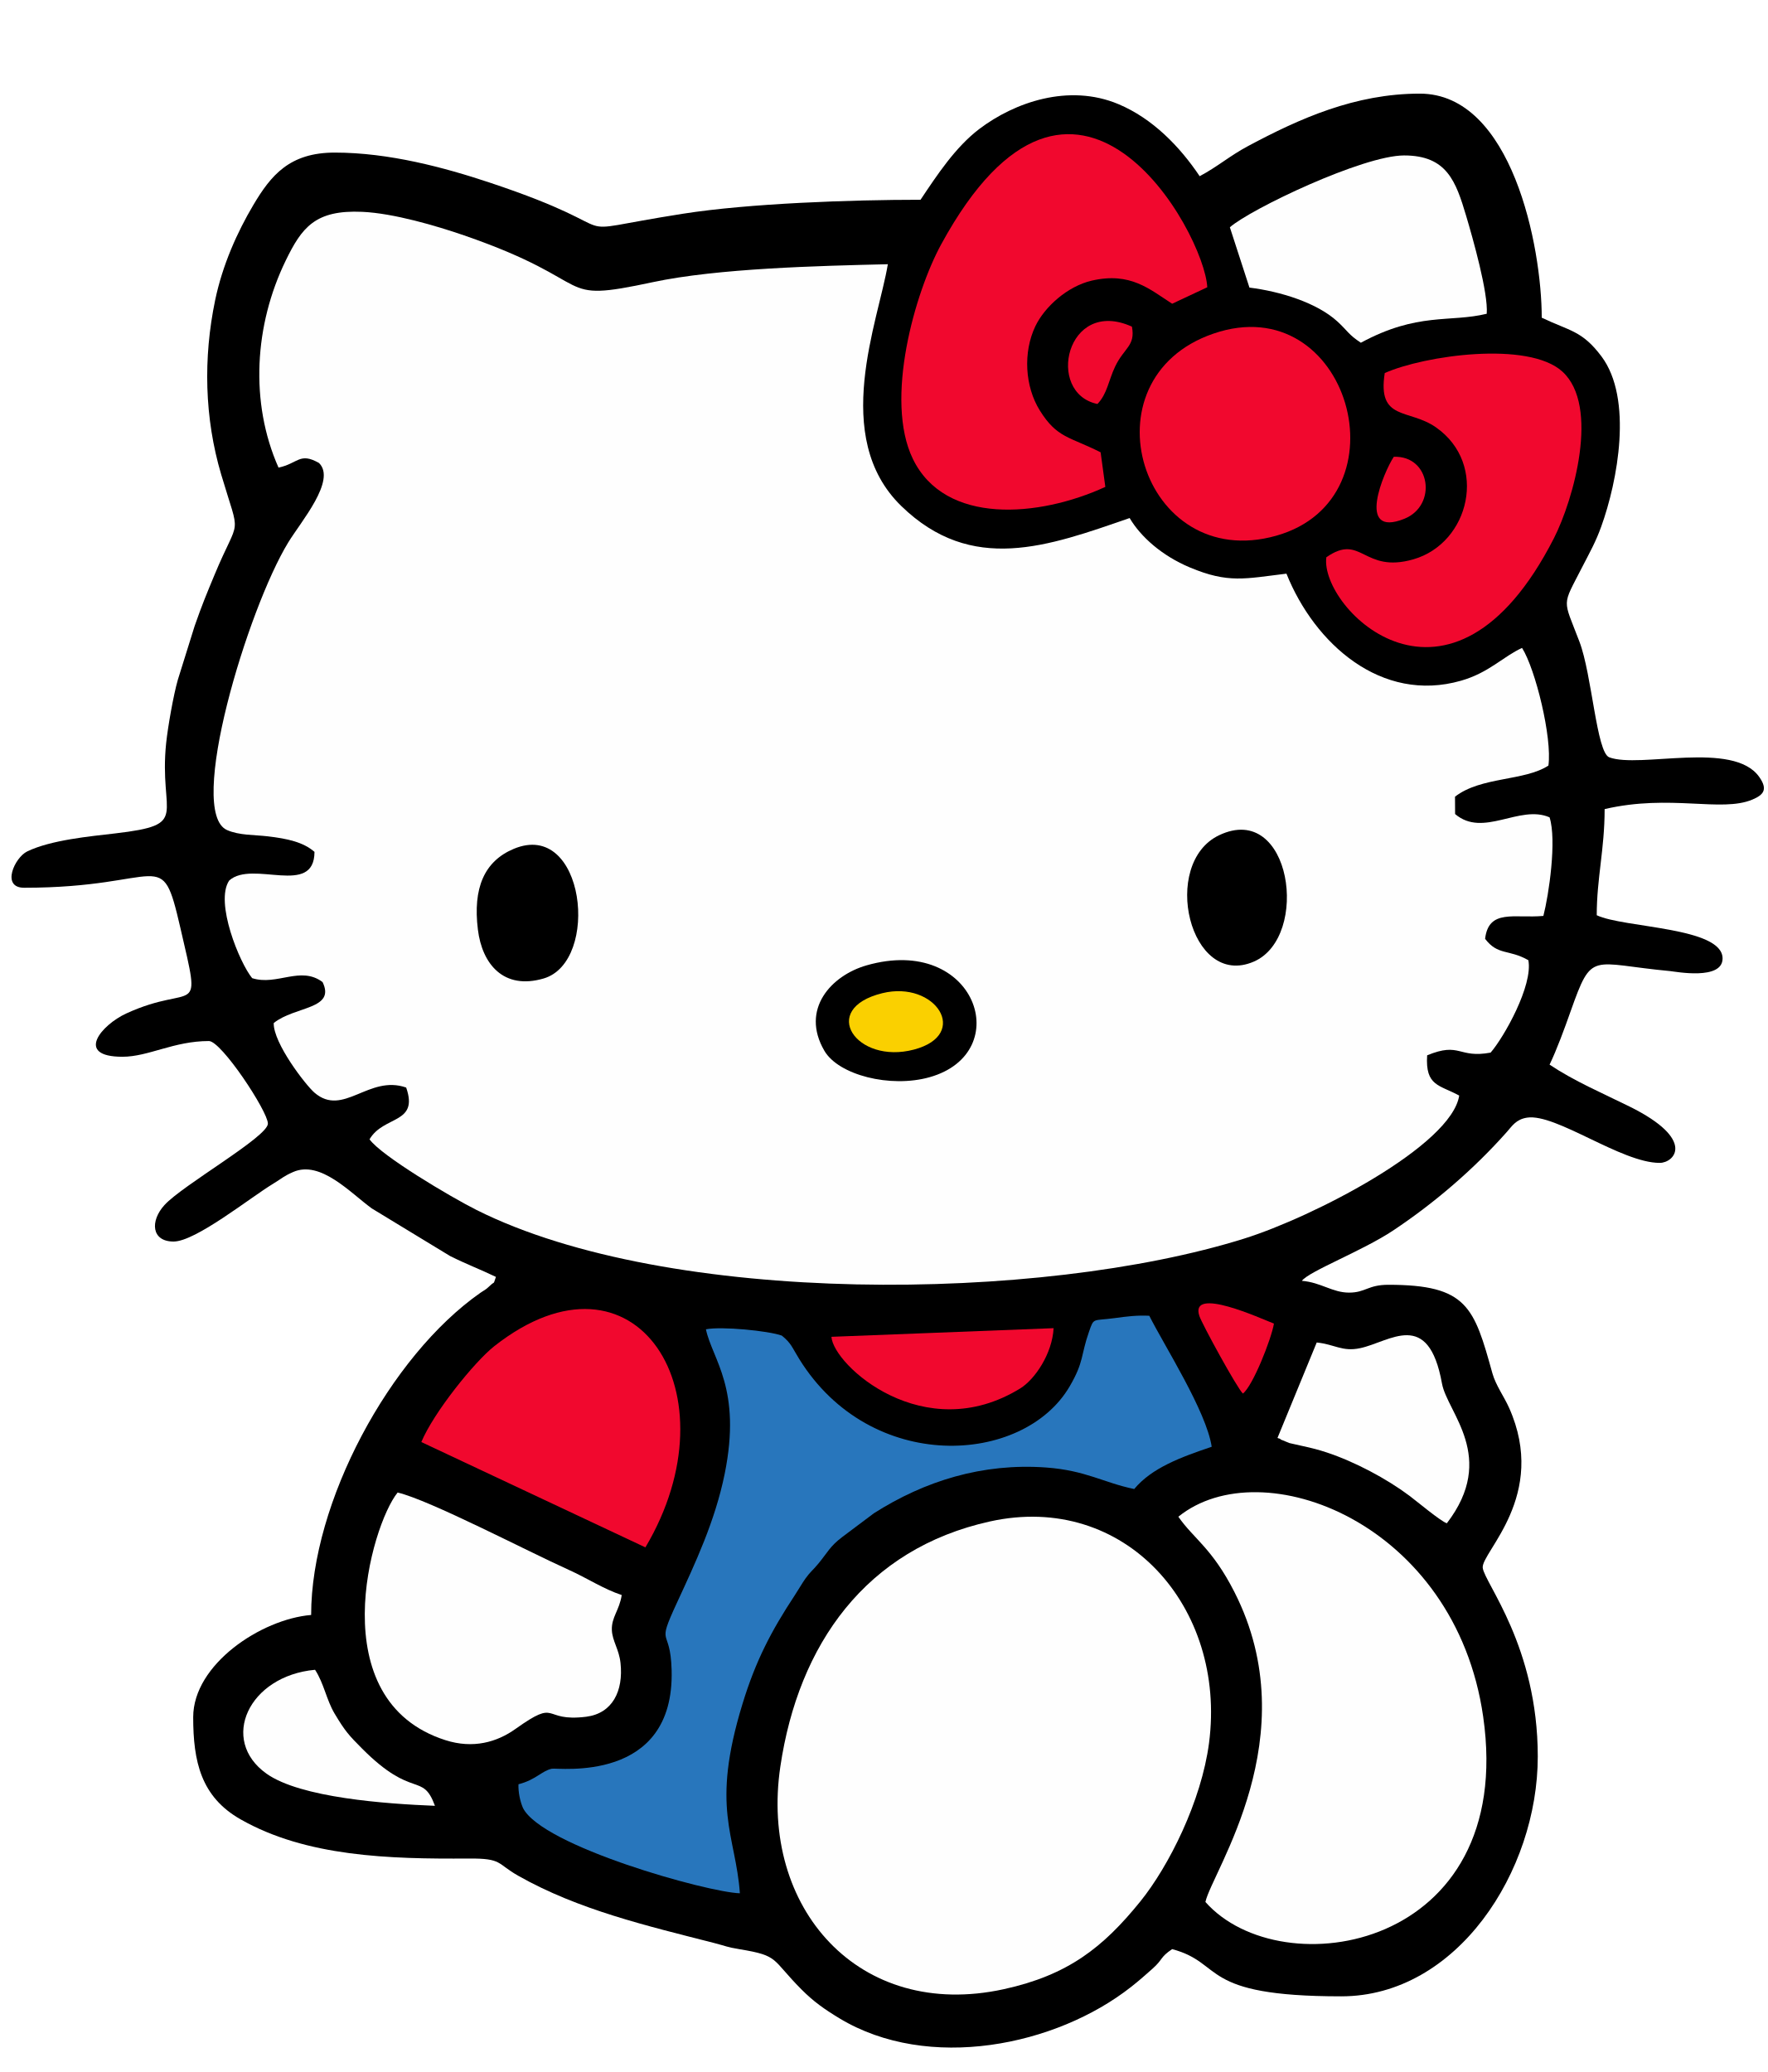
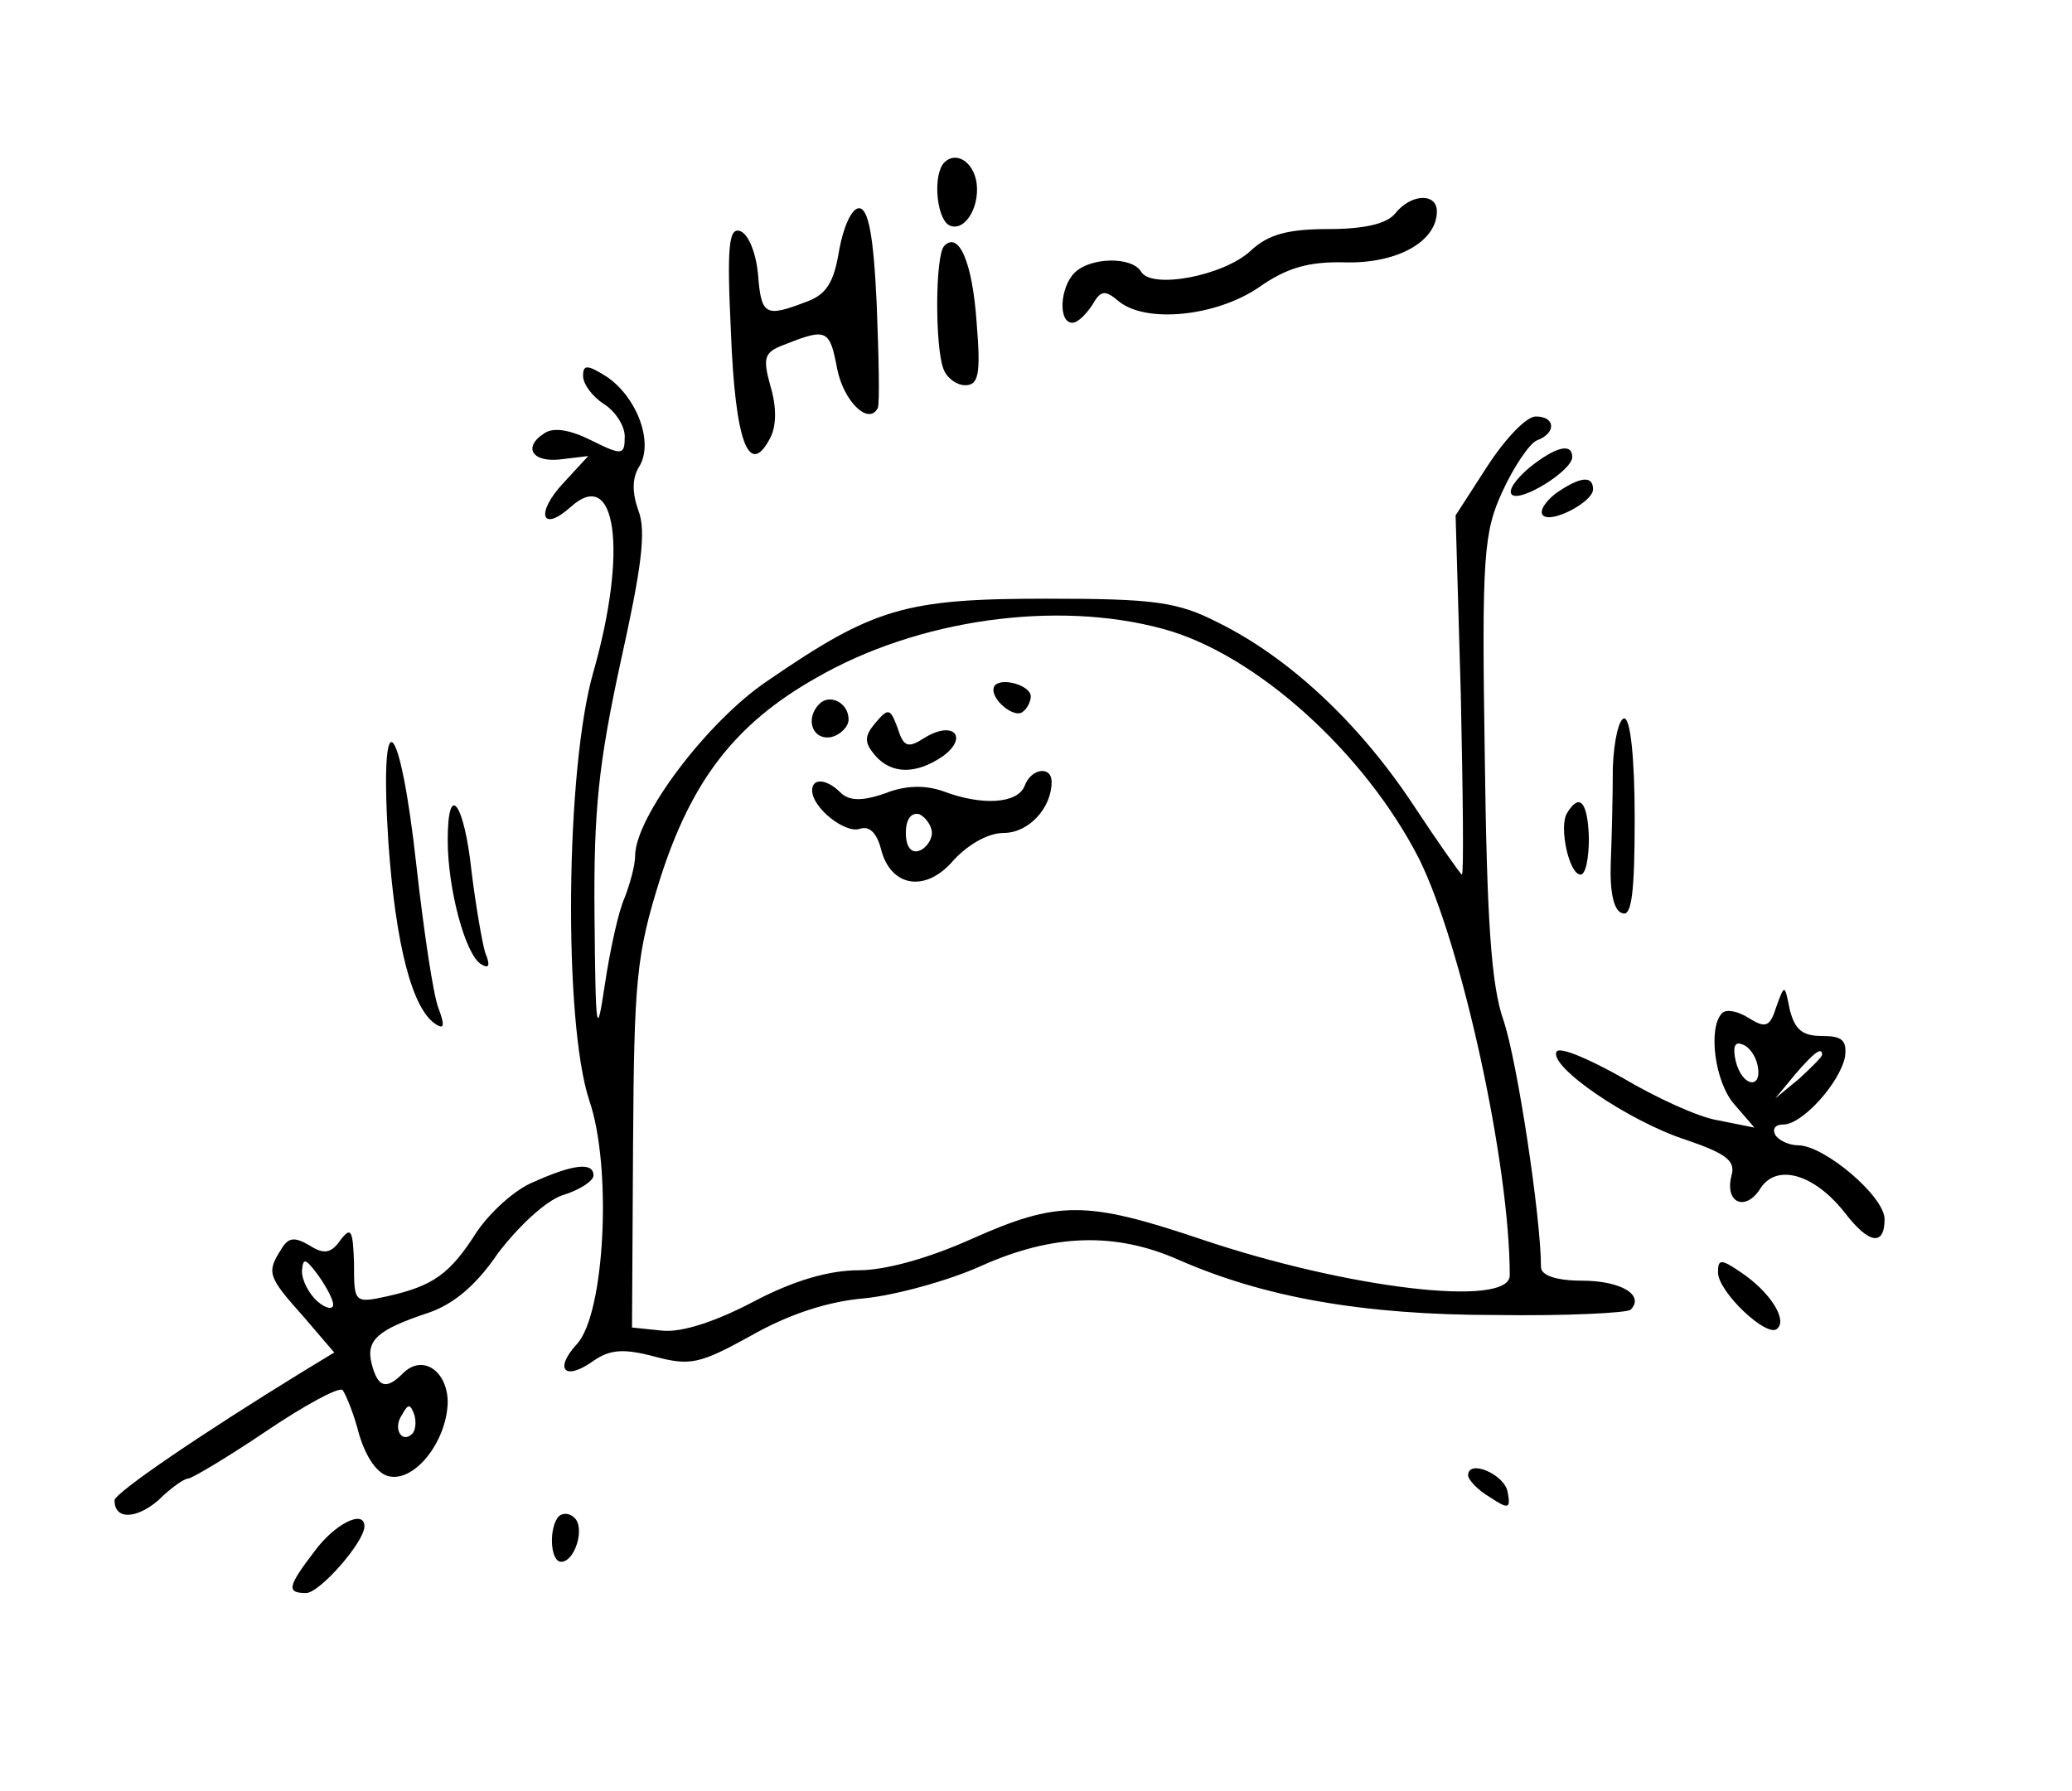
- <svg xmlns="http://www.w3.org/2000/svg" width="148pt" height="173.5pt" viewBox="0 0 148 173.5" version="1.1">
-   <g id="surface1">
-     <path style=" stroke:none;fill-rule:evenodd;fill:rgb(0%,0%,0%);fill-opacity:1;" d="M 77.074 16.727 C 71.301 16.727 62.734 17.023 57.176 17.898 C 45.969 19.656 53.941 19.598 40.988 15.285 C 37.203 14.027 32.566 12.777 28.027 12.777 C 24.234 12.777 22.68 14.691 21.215 17.16 C 19.875 19.418 18.629 22.176 18.012 25.145 C 17.008 29.977 17.117 35.004 18.52 39.734 C 20.16 45.27 20.086 43.02 17.961 48.137 C 17.273 49.793 16.922 50.633 16.301 52.406 L 14.891 56.918 C 14.516 58.223 14.059 60.855 13.914 62.199 C 13.27 68.34 16.023 69.039 9.652 69.785 C 7.527 70.035 4.266 70.332 2.273 71.297 C 1.23 71.805 0.066 74.336 2.02 74.336 C 13.816 74.336 13.469 70.633 15.105 77.707 C 16.926 85.566 16.355 82.211 10.574 84.863 C 8.492 85.816 6.23 88.488 10.25 88.488 C 12.438 88.488 14.543 87.172 17.492 87.172 C 18.539 87.172 22.43 93.066 22.43 94.086 C 22.43 95.191 15.301 99.223 13.77 100.906 C 12.555 102.242 12.672 103.961 14.531 103.961 C 16.379 103.961 20.93 100.297 22.863 99.125 C 23.629 98.66 23.723 98.5 24.539 98.141 C 26.836 97.125 29.348 99.895 31.129 101.188 L 37.68 105.172 C 39.07 105.867 40.207 106.289 41.523 106.922 C 41.25 107.68 41.504 107.191 40.98 107.699 C 40.656 108.016 40.543 108.031 40.223 108.254 C 32.637 113.559 26.051 125.809 26.051 135.23 C 21.871 135.578 16.176 139.367 16.176 143.789 C 16.176 147.504 16.828 150.457 20.137 152.34 C 25.641 155.477 32.578 155.672 39.234 155.625 C 42.074 155.605 41.566 156.035 43.387 157.066 C 48.438 159.926 54.168 161.258 59.809 162.703 C 60.859 162.973 60.816 163.035 61.926 163.219 C 65.289 163.773 64.547 164.02 67.109 166.59 C 68.117 167.602 69.016 168.238 70.289 169.008 C 77.723 173.496 88.402 171.336 94.715 166.367 C 95.375 165.848 95.93 165.355 96.492 164.855 C 97.402 164.047 97.105 163.906 98.141 163.211 C 102.574 164.395 100.285 167.164 112.297 167.164 C 121.996 167.164 128.754 156.688 128.754 147.082 C 128.754 137.863 124.289 132.551 124.145 131.281 C 124 129.996 129.641 125.246 126.352 117.883 C 125.934 116.945 125.238 116 124.957 115 C 123.418 109.457 122.859 107.582 116.246 107.582 C 114.527 107.582 114.34 108.238 112.953 108.238 C 111.559 108.238 110.617 107.387 109.004 107.25 C 109.59 106.453 114.09 104.738 116.641 103.039 C 120.121 100.719 123.391 97.91 126.164 94.785 C 126.602 94.293 126.934 93.727 127.859 93.586 C 130.277 93.219 135.742 97.375 138.961 97.375 C 140.176 97.375 142.062 95.441 136.438 92.656 C 134.16 91.531 131.816 90.535 129.742 89.148 C 130.352 87.883 130.988 86.141 131.512 84.66 C 133.324 79.551 133.168 80.695 139.844 81.316 C 140.285 81.359 144.227 82.109 144.227 80.258 C 144.227 77.617 135.934 77.711 133.691 76.637 C 133.691 73.543 134.352 71.109 134.352 67.75 C 139.855 66.469 144.117 68.051 146.723 66.953 C 147.691 66.547 148.02 66.086 147.297 65.059 C 145.133 61.984 137.289 64.371 134.738 63.414 C 133.672 63.012 133.297 56.496 132.242 53.73 C 130.84 50.039 130.754 50.855 132.488 47.457 C 133.121 46.223 133.598 45.398 134.066 44.098 C 135.434 40.316 136.75 33.391 134.082 29.836 C 132.453 27.668 131.43 27.727 129.086 26.602 C 129.086 20.664 126.59 7.84 118.879 7.84 C 113.457 7.84 108.812 9.926 104.504 12.227 C 102.957 13.051 101.961 13.949 100.445 14.754 C 98.785 12.273 96.5 9.918 93.641 8.719 C 89.48 6.973 84.938 8.57 82.004 10.793 C 79.984 12.324 78.453 14.668 77.074 16.727 Z M 77.074 16.727 " />
-     <path style=" stroke:none;fill-rule:evenodd;fill:rgb(99.609%,99.609%,99.609%);fill-opacity:1;" d="M 23.32 39.156 C 24.965 38.809 25.078 37.84 26.711 38.77 C 28.18 40.215 25.195 43.68 24.133 45.422 C 20.75 50.957 15.574 68.004 19.016 69.508 C 20.043 69.957 21.262 69.895 22.426 70.031 C 24.082 70.227 25.395 70.516 26.332 71.332 C 26.312 75.129 21.148 71.977 19.191 73.73 C 17.961 75.547 20.074 80.652 21.113 81.906 C 23.188 82.57 25.16 80.848 27.008 82.234 C 28.125 84.539 24.688 84.238 22.918 85.664 C 22.875 87.344 25.605 90.875 26.336 91.5 C 28.742 93.566 30.875 89.969 34.008 91.066 C 35.082 94.141 32.117 93.387 30.941 95.402 C 31.906 96.766 37.703 100.215 39.895 101.316 C 56.031 109.402 87.129 109.051 104.156 103.719 C 109.953 101.906 121.527 95.93 122.176 91.738 C 120.527 90.832 119.324 90.965 119.492 88.367 C 122.285 87.219 122.078 88.645 124.805 88.141 C 125.914 86.871 128.371 82.512 127.965 80.402 C 126.309 79.461 125.418 80.027 124.344 78.613 C 124.641 76.074 126.816 76.918 129.223 76.695 C 129.684 74.918 130.352 70.352 129.742 68.441 C 127.219 67.34 124.191 70.18 121.832 68.164 L 121.824 66.711 C 123.992 65.02 127.641 65.418 129.645 64.105 C 129.969 61.777 128.562 56.035 127.438 54.254 C 125.855 54.973 124.676 56.328 122.324 57 C 115.668 58.906 110.07 53.922 107.711 48.035 C 104.223 48.457 102.852 48.867 99.625 47.516 C 97.297 46.539 95.516 44.961 94.582 43.379 C 87.75 45.746 81.367 48.113 75.461 42.371 C 69.516 36.586 73.551 26.898 74.336 22.125 C 68.512 22.262 60.078 22.469 54.668 23.625 C 46.145 25.449 50.43 23.707 38.859 19.711 C 36.527 18.906 32.945 17.855 30.332 17.738 C 26.391 17.562 25.273 19.039 23.918 21.828 C 21.305 27.203 20.895 33.688 23.32 39.156 Z M 23.32 39.156 " />
-     <path style=" stroke:none;fill-rule:evenodd;fill:rgb(99.609%,99.609%,99.609%);fill-opacity:1;" d="M 82.891 127.398 C 72.504 129.695 66.855 137.676 65.336 147.926 C 63.582 159.75 71.902 169.219 84.043 166.566 C 89.426 165.391 92.363 163.066 95.473 159.223 C 97.871 156.258 100.594 150.812 101.23 145.945 C 102.715 134.566 94.184 124.906 82.891 127.398 Z M 82.891 127.398 " />
-     <path style=" stroke:none;fill-rule:evenodd;fill:rgb(15.697%,46.263%,73.631%);fill-opacity:1;" d="M 65.457 111.836 C 64.32 111.43 60.41 111.051 59.105 111.309 C 59.633 113.828 62.133 116.254 60.672 123.434 C 59.863 127.391 58.227 130.859 56.668 134.23 C 54.898 138.059 56.133 136.105 56.234 139.848 C 56.492 149.391 46.695 148 46.203 148.105 C 45.355 148.285 44.867 149.035 43.41 149.406 C 43.383 150.066 43.547 150.832 43.785 151.387 C 45.379 154.594 59.273 158.461 61.949 158.535 C 61.59 153.598 59.477 151.445 62.172 142.66 C 63.27 139.07 64.578 136.562 66.539 133.59 C 66.844 133.129 67.172 132.551 67.438 132.18 C 67.879 131.57 68 131.555 68.504 130.949 C 69.305 129.984 69.473 129.492 70.535 128.691 L 73.168 126.715 C 77.406 124.016 82.254 122.492 87.598 122.883 C 90.93 123.129 92.387 124.152 94.965 124.684 C 96.441 122.91 98.867 122.02 101.453 121.145 C 100.996 118.152 97.504 112.715 96.227 110.176 C 95.203 110.125 94.355 110.23 93.34 110.371 C 91.461 110.625 91.605 110.301 91.184 111.5 C 90.484 113.477 90.781 114.008 89.551 116.105 C 85.68 122.699 72.906 123.461 66.918 113.797 C 66.289 112.785 66.262 112.488 65.457 111.836 Z M 65.457 111.836 " />
-     <path style=" stroke:none;fill-rule:evenodd;fill:rgb(99.609%,99.609%,99.609%);fill-opacity:1;" d="M 98.66 127.004 C 99.949 128.859 101.484 129.629 103.355 133.309 C 109.504 145.402 101.473 156.727 100.926 159.262 C 107.289 166.461 126.98 163.27 124.184 143.754 C 121.852 127.477 105.625 121.359 98.66 127.004 Z M 98.66 127.004 " />
-     <path style=" stroke:none;fill-rule:evenodd;fill:rgb(94.531%,3.137%,18.042%);fill-opacity:1;" d="M 92.547 40.77 L 92.152 37.875 C 89.531 36.551 88.508 36.688 87.066 34.379 C 85.809 32.367 85.645 29.496 86.688 27.316 C 87.465 25.695 89.363 23.977 91.406 23.5 C 94.648 22.75 96.258 24.223 98.141 25.434 L 101.082 24.055 C 100.855 19.473 90.016 -0.094 78.809 20.449 C 76.609 24.477 74.031 33.473 76.43 38.422 C 79.125 43.988 86.988 43.324 92.547 40.77 Z M 92.547 40.77 " />
-     <path style=" stroke:none;fill-rule:evenodd;fill:rgb(99.609%,99.609%,99.609%);fill-opacity:1;" d="M 52.055 133.562 C 50.52 133.055 49.156 132.141 47.613 131.449 C 44.031 129.832 36.023 125.633 33.293 124.977 C 31.059 127.715 26.855 142.387 37.301 145.715 C 39.613 146.453 41.605 145.883 43.16 144.773 C 46.836 142.156 45.301 144.219 49.07 143.754 C 51.273 143.48 52.211 141.605 51.953 139.242 C 51.828 138.098 51.27 137.41 51.23 136.504 C 51.184 135.414 51.859 134.852 52.055 133.562 Z M 52.055 133.562 " />
-     <path style=" stroke:none;fill-rule:evenodd;fill:rgb(94.531%,3.137%,18.042%);fill-opacity:1;" d="M 115.941 31.238 C 115.309 35.277 117.961 34.195 120.23 35.785 C 124.629 38.859 123.055 45.48 118.336 46.836 C 114.117 48.047 114.004 44.598 111.051 46.664 C 110.48 50.938 121.441 62.02 130.102 45.078 C 131.75 41.848 133.965 33.992 130.816 31.117 C 127.969 28.516 119.242 29.766 115.941 31.238 Z M 115.941 31.238 " />
-     <path style=" stroke:none;fill-rule:evenodd;fill:rgb(94.531%,3.137%,18.042%);fill-opacity:1;" d="M 35.277 120.75 L 54.039 129.57 C 61.688 116.691 53.199 103.438 41.395 112.715 C 39.727 114.027 36.305 118.281 35.277 120.75 Z M 35.277 120.75 " />
-     <path style=" stroke:none;fill-rule:evenodd;fill:rgb(94.531%,3.137%,18.042%);fill-opacity:1;" d="M 101.602 27.934 C 90.543 31.727 95.59 48.039 106.855 44.859 C 117.918 41.734 112.941 24.043 101.602 27.934 Z M 101.602 27.934 " />
-     <path style=" stroke:none;fill-rule:evenodd;fill:rgb(99.609%,99.609%,99.609%);fill-opacity:1;" d="M 102.973 19.031 L 104.613 24.082 C 107.188 24.402 110.254 25.34 111.98 26.922 C 112.848 27.719 112.891 28.008 113.941 28.699 C 118.719 26.117 121.395 27.027 124.48 26.273 C 124.621 24.547 123.305 19.918 122.766 18.105 C 121.898 15.191 121.152 13.016 117.562 13.016 C 114.109 13.016 104.711 17.504 102.973 19.031 Z M 102.973 19.031 " />
-     <path style=" stroke:none;fill-rule:evenodd;fill:rgb(99.609%,99.609%,99.609%);fill-opacity:1;" d="M 110.246 112.414 L 106.961 120.406 C 107.066 120.469 107.188 120.438 107.23 120.539 L 107.961 120.836 C 108.016 120.852 108.91 121.051 109.035 121.078 C 109.844 121.254 110.383 121.391 111.082 121.621 C 113.441 122.402 116.098 123.82 118.004 125.246 C 118.562 125.66 120.633 127.395 121.141 127.551 C 125.387 122.02 121.172 118.285 120.734 115.852 C 119.594 109.531 116.375 112.367 113.875 112.891 C 112.379 113.207 111.746 112.566 110.246 112.414 Z M 110.246 112.414 " />
-     <path style=" stroke:none;fill-rule:evenodd;fill:rgb(0%,0%,0%);fill-opacity:1;" d="M 72.551 80.836 C 69.613 81.68 66.992 84.5 69.023 87.988 C 70.207 90.02 74.547 91.129 77.836 90.199 C 85.078 88.152 81.715 78.207 72.551 80.836 Z M 72.551 80.836 " />
-     <path style=" stroke:none;fill-rule:evenodd;fill:rgb(94.531%,3.137%,18.042%);fill-opacity:1;" d="M 69.613 111.938 C 69.777 114.324 77.375 121.211 85.426 116.258 C 86.641 115.508 88.105 113.359 88.215 111.215 Z M 69.613 111.938 " />
-     <path style=" stroke:none;fill-rule:evenodd;fill:rgb(99.609%,99.609%,99.609%);fill-opacity:1;" d="M 36.418 151.211 C 35.363 148.348 34.598 150.711 30.328 146.43 C 29.219 145.316 28.902 144.977 28.008 143.477 C 27.328 142.328 27.125 140.965 26.379 139.82 C 20.816 140.328 18.344 145.699 22.316 148.52 C 25.168 150.543 32.328 151.047 36.418 151.211 Z M 36.418 151.211 " />
-     <path style=" stroke:none;fill-rule:evenodd;fill:rgb(0%,0%,0%);fill-opacity:1;" d="M 43.008 71.082 C 40.539 72.121 39.586 74.371 40.012 77.832 C 40.363 80.73 42.168 82.914 45.516 81.934 C 50.285 80.539 48.977 68.574 43.008 71.082 Z M 43.008 71.082 " />
-     <path style=" stroke:none;fill-rule:evenodd;fill:rgb(0%,0%,0%);fill-opacity:1;" d="M 102.074 69.938 C 97.121 72.293 99.598 82.855 104.98 80.52 C 109.734 78.457 108.113 67.066 102.074 69.938 Z M 102.074 69.938 " />
-     <path style=" stroke:none;fill-rule:evenodd;fill:rgb(98.047%,81.639%,0%);fill-opacity:1;" d="M 73.875 83.164 C 68.504 84.488 71.707 89.164 76.523 87.887 C 81.289 86.625 78.316 82.07 73.875 83.164 Z M 73.875 83.164 " />
-     <path style=" stroke:none;fill-rule:evenodd;fill:rgb(94.531%,3.137%,18.042%);fill-opacity:1;" d="M 104.066 116.691 C 104.898 116.047 106.445 112.137 106.664 110.832 C 105.621 110.434 99.582 107.652 100.418 110.188 C 100.645 110.879 103.605 116.285 104.066 116.691 Z M 104.066 116.691 " />
-     <path style=" stroke:none;fill-rule:evenodd;fill:rgb(94.531%,3.137%,18.042%);fill-opacity:1;" d="M 91.887 33.828 C 92.707 32.973 92.801 31.898 93.359 30.711 C 94.109 29.117 95.086 28.973 94.773 27.352 C 89.277 24.859 87.504 32.922 91.887 33.828 Z M 91.887 33.828 " />
-     <path style=" stroke:none;fill-rule:evenodd;fill:rgb(94.531%,3.137%,18.042%);fill-opacity:1;" d="M 116.699 38.25 C 115.891 39.461 113.469 45.09 117.582 43.441 C 120.359 42.324 119.781 38.133 116.699 38.25 Z M 116.699 38.25 " />
+ <svg xmlns="http://www.w3.org/2000/svg" version="1.0" width="199pt" height="172pt" viewBox="0 0 199 172" preserveAspectRatio="xMidYMid meet">
+   <g transform="translate(0,172) scale(0.1,-0.1)" fill="#000000" stroke="none">
+     <path d="M907 1564 c-11 -11 -8 -52 4 -60 14 -8 30 15 27 40 -3 21 -20 31 -31 20z" />
+     <path d="M1340 1515 c-8 -10 -30 -15 -64 -15 -39 0 -58 -5 -75 -21 -26 -24 -95 -37 -105 -20 -9 15 -49 14 -64 -1 -14 -14 -16 -48 -2 -48 5 0 13 8 19 17 8 14 12 15 25 4 26 -22 94 -15 135 13 27 19 48 25 84 24 49 -1 87 20 87 49 0 18 -25 17 -40 -2z" />
+     <path d="M806 1480 c-5 -31 -12 -43 -32 -50 -39 -15 -43 -13 -46 27 -2 20 -9 38 -17 41 -11 4 -13 -14 -9 -97 4 -104 17 -140 37 -103 7 12 7 31 1 51 -8 29 -6 33 16 41 38 15 41 13 48 -24 6 -31 30 -55 39 -38 2 4 1 49 -1 100 -3 66 -8 92 -17 92 -7 0 -15 -18 -19 -40z" />
+     <path d="M907 1484 c-9 -9 -9 -97 -1 -118 3 -9 13 -16 21 -16 13 0 15 11 11 60 -4 58 -17 88 -31 74z" />
+     <path d="M560 1359 c0 -8 9 -20 20 -27 11 -7 20 -21 20 -31 0 -18 -2 -19 -32 -4 -20 10 -36 13 -45 7 -22 -14 -11 -29 17 -25 l25 3 -24 -26 c-27 -29 -21 -48 7 -23 44 40 55 -42 22 -158 -27 -93 -29 -337 -4 -412 22 -64 15 -205 -12 -234 -22 -24 -12 -36 16 -16 16 11 29 12 59 4 34 -9 43 -7 92 20 35 20 73 33 109 36 30 3 81 17 112 31 69 31 129 33 190 6 82 -36 177 -53 305 -53 67 -1 125 2 129 5 14 14 -9 28 -47 28 -24 0 -39 5 -39 13 0 48 -23 199 -36 237 -12 34 -16 98 -18 255 -3 191 -1 214 17 253 11 24 26 46 33 49 19 7 18 23 -1 23 -9 0 -29 -21 -46 -47 l-31 -48 5 -172 c2 -95 3 -173 1 -173 -1 0 -23 31 -48 69 -52 78 -119 140 -186 173 -39 20 -61 23 -165 23 -136 0 -166 -9 -268 -79 -58 -39 -127 -131 -127 -168 0 -9 -5 -27 -10 -40 -6 -13 -14 -50 -19 -83 -8 -54 -9 -47 -10 65 -1 102 4 147 25 244 20 90 25 126 17 146 -6 17 -6 31 1 42 14 23 -2 66 -31 86 -19 12 -23 12 -23 1z m557 -243 c89 -24 194 -119 246 -221 41 -83 87 -293 87 -400 0 -31 -155 -13 -297 35 -110 37 -137 37 -220 0 -40 -18 -82 -30 -108 -30 -29 0 -63 -10 -101 -30 -36 -19 -69 -30 -88 -28 l-29 3 1 175 c1 158 3 183 26 256 30 94 72 149 150 193 97 56 230 75 333 47z" />
+     <path d="M955 1061 c-6 -11 20 -33 28 -24 4 3 7 10 7 14 0 11 -29 19 -35 10z" />
+     <path d="M787 1044 c-14 -14 -7 -35 11 -32 9 2 17 10 17 17 0 16 -18 25 -28 15z" />
+     <path d="M841 1026 c-11 -13 -11 -19 -1 -31 16 -19 40 -19 66 -1 24 18 10 34 -17 18 -17 -11 -21 -10 -27 9 -7 19 -9 19 -21 5z" />
+     <path d="M984 965 c-7 -17 -41 -19 -78 -5 -17 6 -36 6 -56 -2 -23 -8 -35 -7 -43 1 -13 13 -27 14 -27 2 0 -17 32 -42 46 -37 9 3 16 -4 20 -19 9 -37 43 -43 70 -11 14 15 33 26 48 26 24 0 46 24 46 49 0 16 -20 13 -26 -4z m-89 -45 c0 -7 -6 -15 -12 -17 -8 -3 -13 4 -13 17 0 13 5 20 13 18 6 -3 12 -11 12 -18z" />
+     <path d="M1469 1271 c-13 -11 -21 -22 -17 -26 8 -8 58 23 58 36 0 14 -16 10 -41 -10z" />
+     <path d="M1494 1246 c-10 -8 -16 -17 -12 -21 8 -8 48 13 48 25 0 14 -13 12 -36 -4z" />
+     <path d="M1549 983 c0 -27 -1 -68 -2 -92 -1 -28 3 -46 11 -48 9 -4 12 19 12 91 0 57 -4 96 -10 96 -5 0 -10 -21 -11 -47z" />
+     <path d="M373 911 c7 -99 23 -161 46 -175 8 -5 8 0 2 16 -5 13 -14 74 -21 136 -16 146 -36 163 -27 23z" />
+     <path d="M430 913 c0 -47 17 -110 32 -119 8 -5 9 -1 4 11 -3 10 -9 45 -13 77 -7 67 -23 89 -23 31z" />
+     <path d="M1505 939 c-8 -13 2 -59 13 -59 5 0 8 16 8 35 -1 35 -9 44 -21 24z" />
+     <path d="M1706 753 c-6 -19 -10 -21 -26 -11 -11 7 -22 9 -26 5 -14 -14 -7 -67 12 -88 l19 -22 -35 7 c-19 3 -60 22 -92 41 -32 18 -60 30 -63 25 -8 -14 69 -67 125 -85 38 -13 47 -20 43 -34 -7 -27 14 -35 28 -12 16 24 52 13 81 -24 23 -30 38 -32 38 -6 0 22 -58 71 -83 71 -9 0 -19 5 -22 10 -3 6 0 10 8 10 18 0 54 40 59 65 2 16 -3 20 -22 20 -19 0 -26 6 -31 25 -5 25 -5 25 -13 3z m-18 -56 c5 -24 -15 -21 -21 4 -3 13 -1 19 6 16 7 -2 13 -11 15 -20z m62 10 c0 -2 -10 -12 -22 -23 l-23 -19 19 23 c18 21 26 27 26 19z" />
+     <path d="M513 585 c-18 -7 -42 -29 -55 -48 -26 -41 -42 -52 -86 -62 -32 -7 -32 -6 -32 32 -1 32 -3 35 -13 22 -9 -13 -16 -14 -30 -5 -14 8 -20 8 -27 -4 -14 -22 -13 -26 21 -64 l30 -35 -28 -17 c-101 -62 -183 -118 -183 -125 0 -19 21 -18 42 0 12 12 25 21 29 21 3 0 37 20 74 45 37 25 70 43 74 40 3 -4 11 -23 16 -43 7 -23 18 -38 29 -40 25 -5 55 34 56 71 0 30 -24 47 -43 28 -16 -16 -24 -14 -30 9 -6 23 6 33 54 49 24 8 46 26 67 57 19 25 45 50 62 56 17 5 30 14 30 19 0 13 -19 11 -57 -6z m-193 -118 c0 -5 -7 -4 -15 3 -8 7 -15 20 -15 29 1 13 3 13 15 -3 8 -11 15 -24 15 -29z m76 -124 c-10 -10 -19 5 -10 18 6 11 8 11 12 0 2 -7 1 -15 -2 -18z" />
+     <path d="M1650 498 c0 -19 48 -64 57 -54 10 9 -8 36 -35 54 -19 13 -22 13 -22 0z" />
+     <path d="M1410 303 c0 -4 9 -14 21 -21 18 -12 20 -11 17 5 -3 17 -38 32 -38 16z" />
+     <path d="M537 264 c-10 -10 -9 -44 2 -44 13 0 23 32 13 42 -5 5 -11 5 -15 2z" />
+     <path d="M302 230 c-26 -34 -27 -40 -8 -40 13 0 56 49 56 64 0 17 -29 2 -48 -24z" />
  </g>
</svg>
